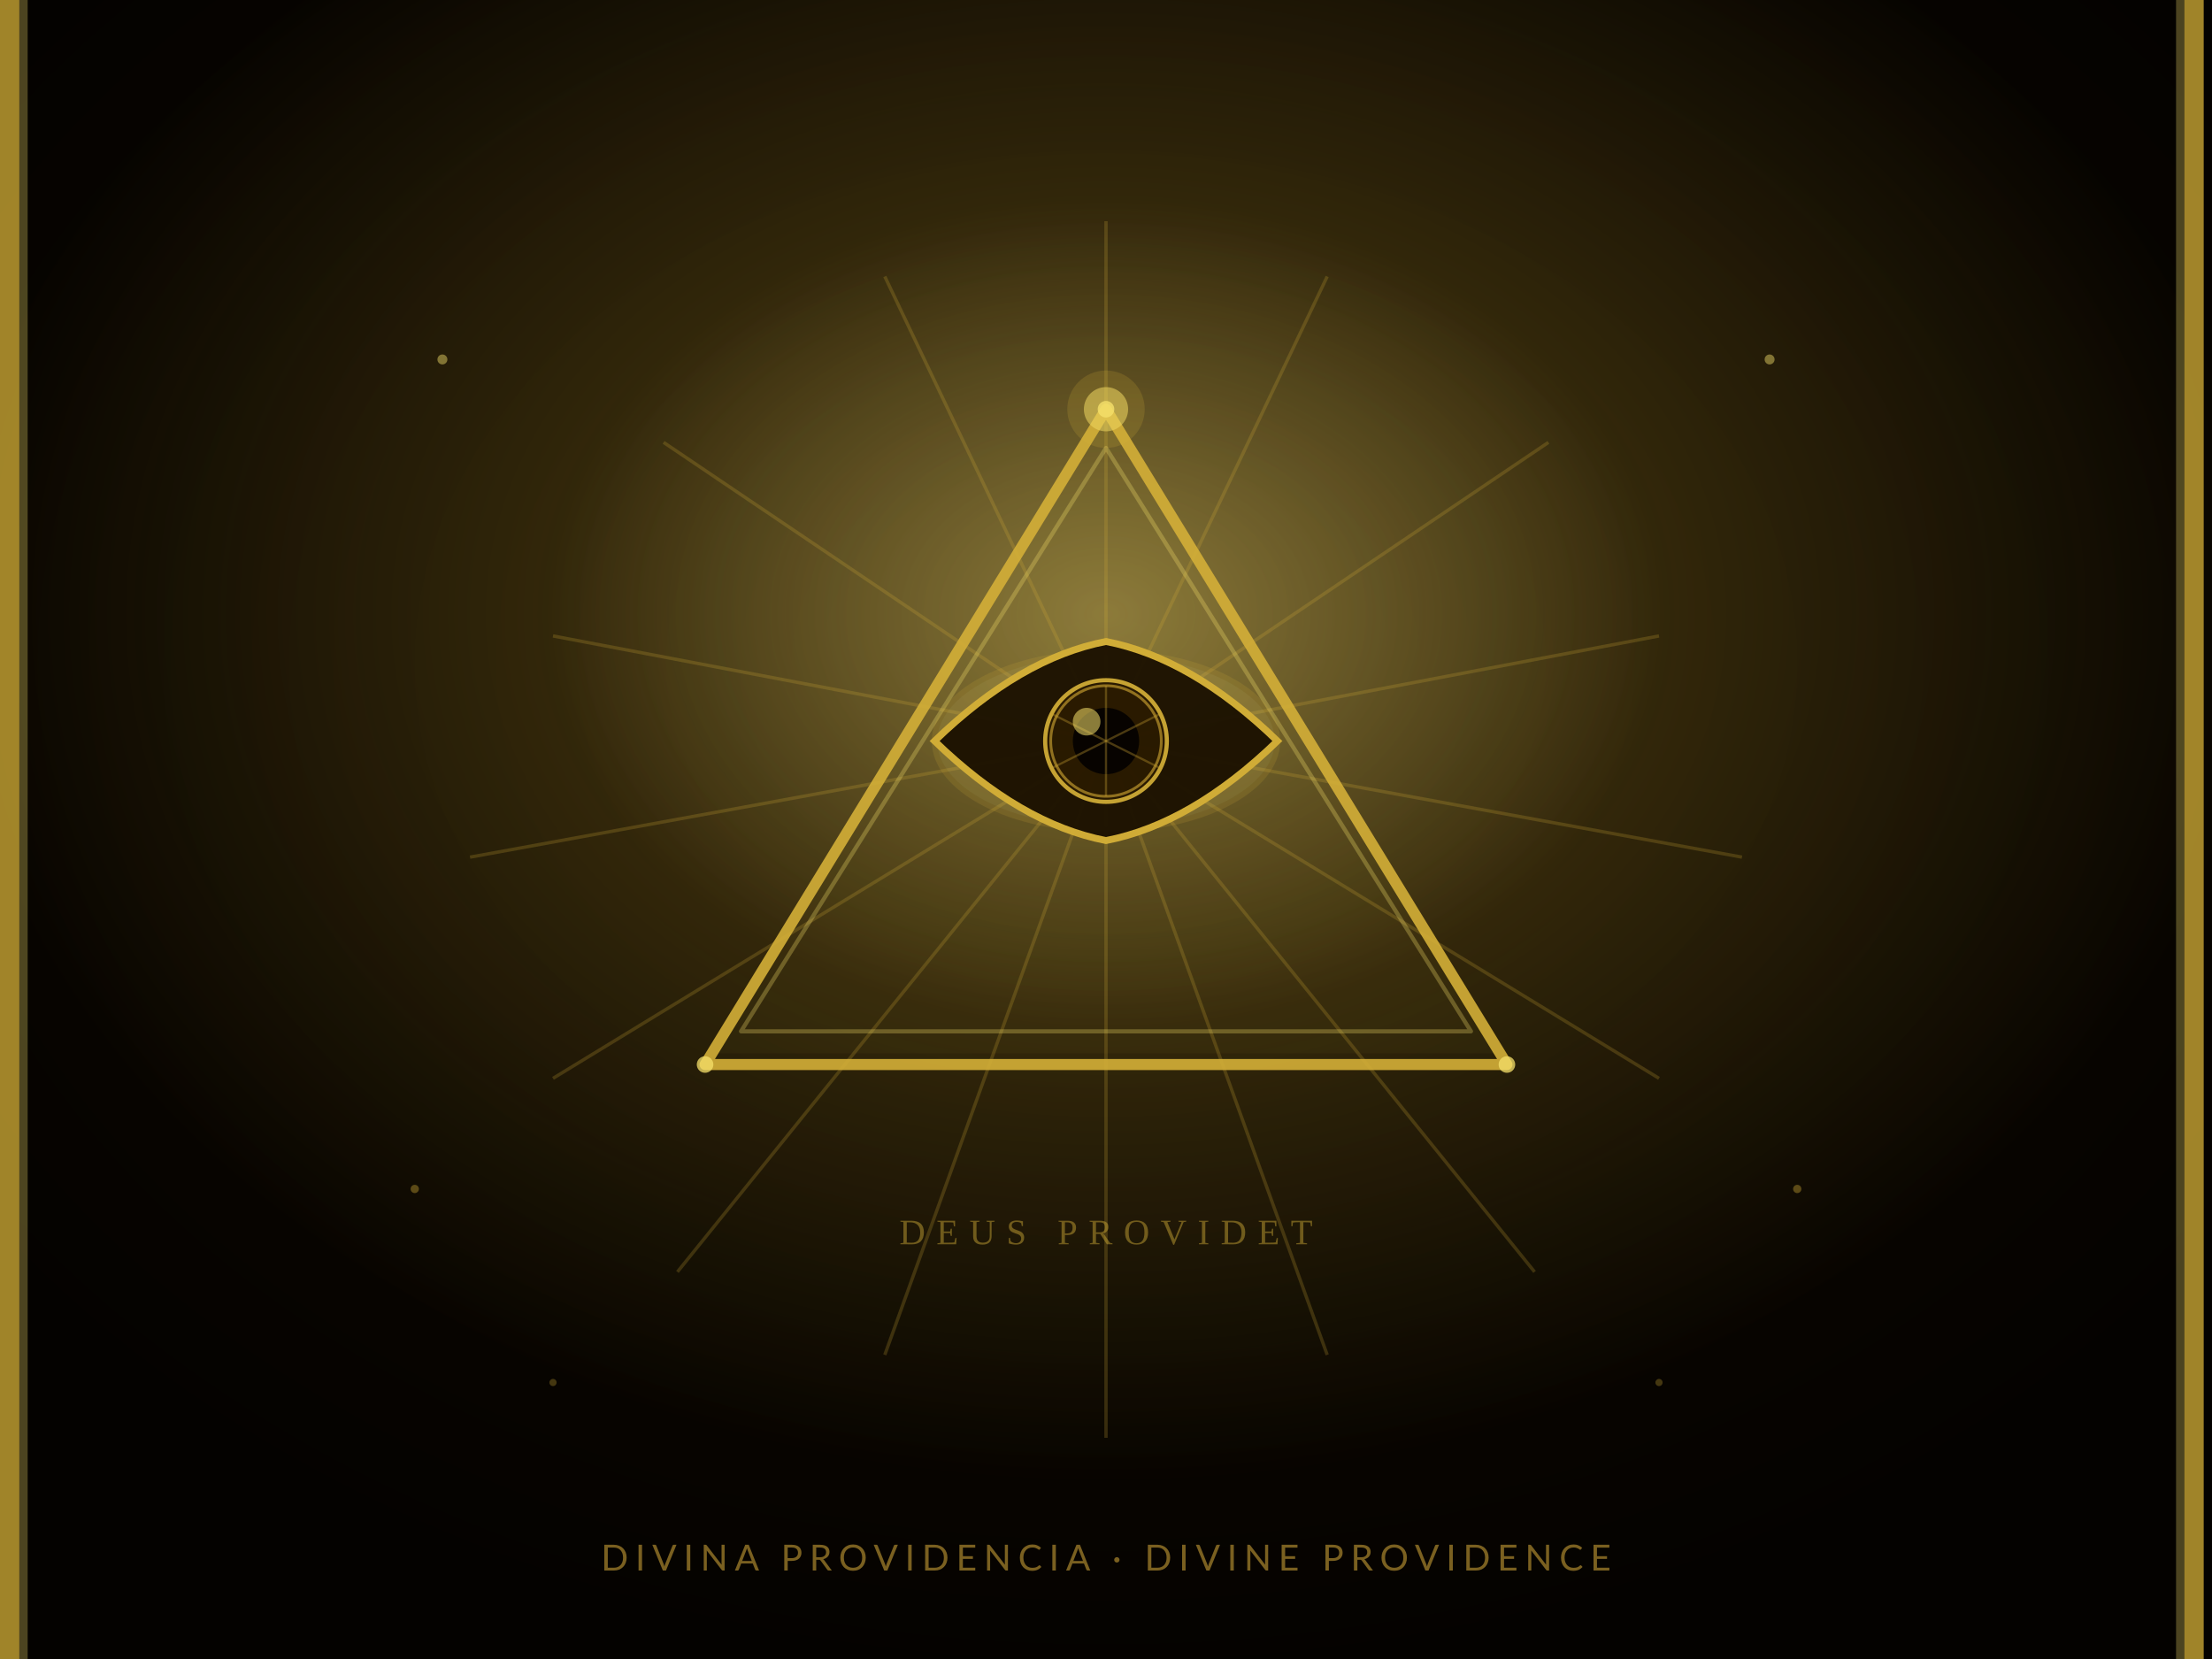
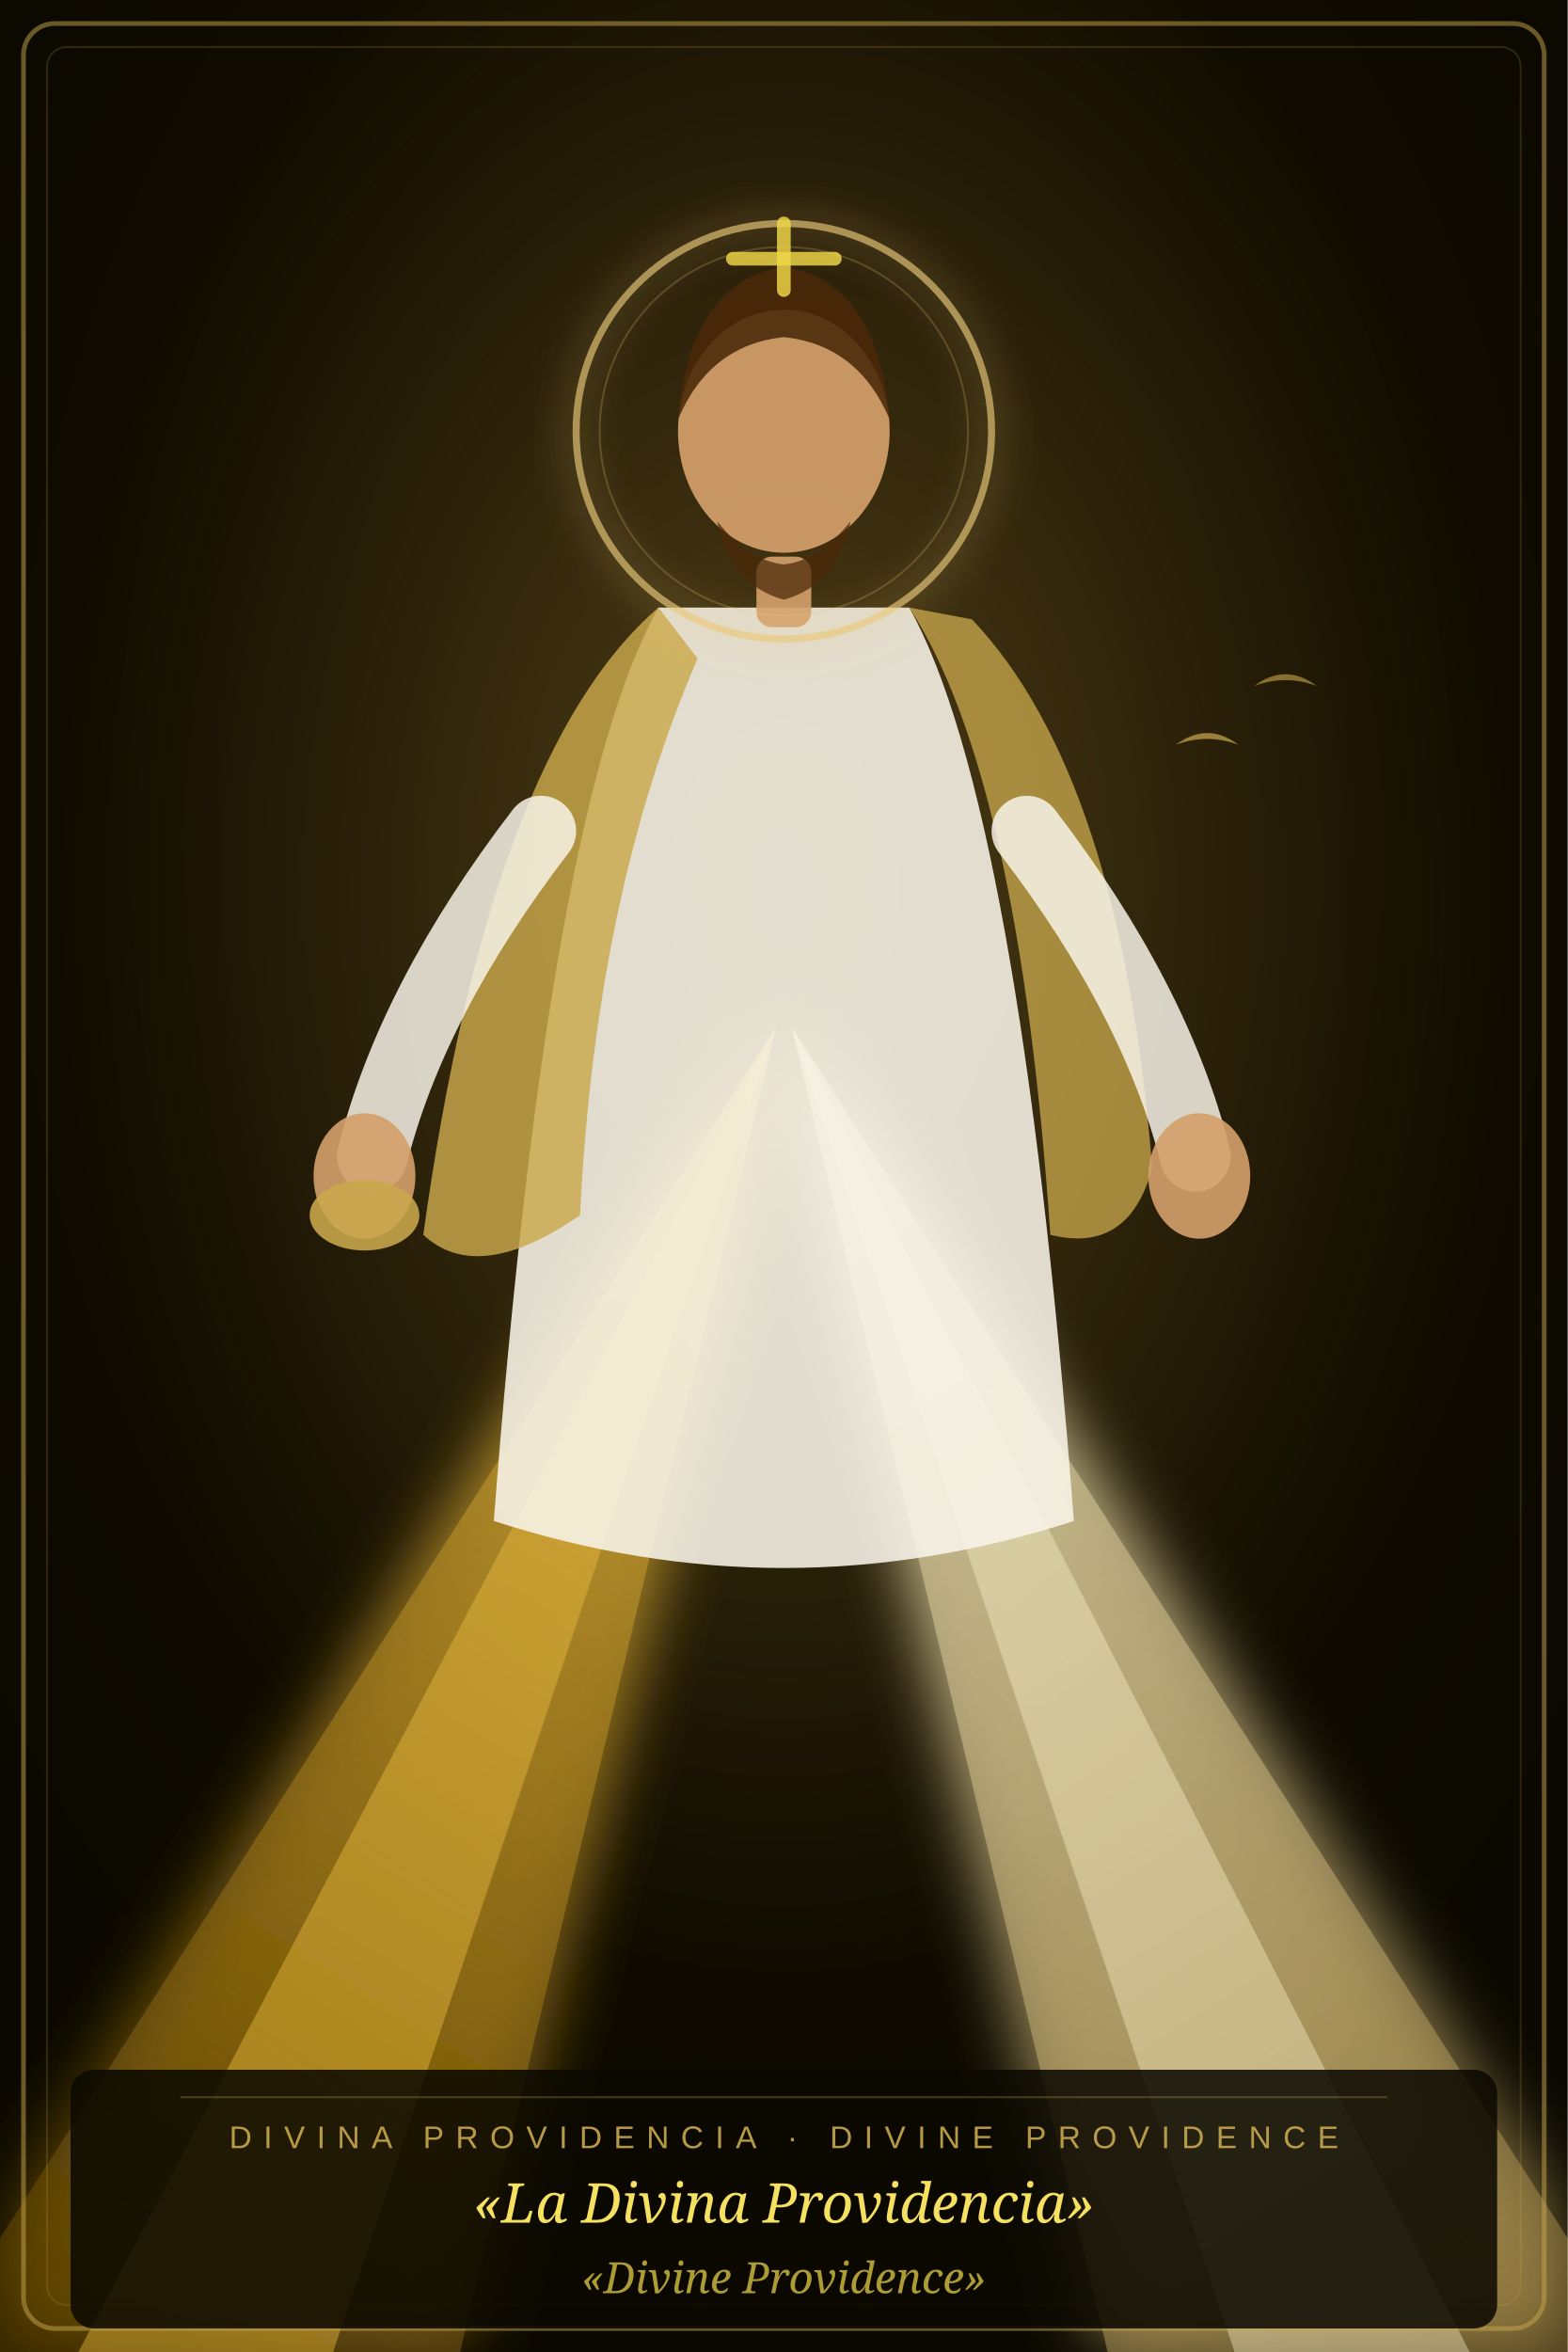
- <svg xmlns="http://www.w3.org/2000/svg" viewBox="0 0 800 600" width="800" height="600">
+ <svg xmlns="http://www.w3.org/2000/svg" viewBox="0 0 400 600">
  <defs>
-     <radialGradient id="pvBg" cx="50%" cy="40%" r="62%">
-       <stop offset="0%" stop-color="#150d00" />
-       <stop offset="100%" stop-color="#040200" />
+     <radialGradient id="pv-bg" cx="50%" cy="35%" r="65%">
+       <stop offset="0%" stop-color="#1c1200" />
+       <stop offset="100%" stop-color="#0a0800" />
    </radialGradient>
-     <radialGradient id="pvGlow" cx="50%" cy="37%" r="52%">
-       <stop offset="0%" stop-color="rgba(212,175,55,0.35)" />
-       <stop offset="100%" stop-color="rgba(212,175,55,0)" />
+     <radialGradient id="pv-atm" cx="50%" cy="38%" r="46%">
+       <stop offset="0%" stop-color="#c9a84c" stop-opacity="0.30" />
+       <stop offset="100%" stop-color="#c9a84c" stop-opacity="0" />
    </radialGradient>
-     <radialGradient id="pvGlow2" cx="50%" cy="37%" r="25%">
-       <stop offset="0%" stop-color="rgba(255,240,150,0.30)" />
-       <stop offset="100%" stop-color="rgba(255,240,150,0)" />
-     </radialGradient>
+     <linearGradient id="pv-r1" x1="50%" y1="0%" x2="10%" y2="100%">
+       <stop offset="0%" stop-color="#f0c040" stop-opacity="1" />
+       <stop offset="100%" stop-color="#8a6000" stop-opacity="0.4" />
+     </linearGradient>
+     <linearGradient id="pv-r2" x1="50%" y1="0%" x2="90%" y2="100%">
+       <stop offset="0%" stop-color="#fff8d0" stop-opacity="1" />
+       <stop offset="100%" stop-color="#e8c060" stop-opacity="0.4" />
+     </linearGradient>
+     <filter id="pv-gl">
+       <feGaussianBlur stdDeviation="9" result="b" />
+       <feMerge>
+         <feMergeNode in="b" />
+         <feMergeNode in="b" />
+         <feMergeNode in="SourceGraphic" />
+       </feMerge>
+     </filter>
+     <filter id="pv-g2">
+       <feGaussianBlur stdDeviation="5" result="b" />
+       <feMerge>
+         <feMergeNode in="b" />
+         <feMergeNode in="SourceGraphic" />
+       </feMerge>
+     </filter>
  </defs>
-   <rect width="800" height="600" fill="url(#pvBg)" />
-   <rect width="800" height="600" fill="url(#pvGlow)" />
-   <rect width="800" height="600" fill="url(#pvGlow2)" />
-   <rect x="0" y="0" width="7" height="600" fill="#d4af37" opacity="0.75" />
-   <rect x="7" y="0" width="3" height="600" fill="#f5e06a" opacity="0.30" />
-   <rect x="790" y="0" width="7" height="600" fill="#d4af37" opacity="0.75" />
-   <rect x="787" y="0" width="3" height="600" fill="#f5e06a" opacity="0.30" />
-   <g stroke="#d4af37" stroke-width="1.2" opacity="0.22">
-     <line x1="400" y1="268" x2="400" y2="80" />
-     <line x1="400" y1="268" x2="560" y2="160" />
-     <line x1="400" y1="268" x2="630" y2="310" />
-     <line x1="400" y1="268" x2="555" y2="460" />
-     <line x1="400" y1="268" x2="400" y2="520" />
-     <line x1="400" y1="268" x2="245" y2="460" />
-     <line x1="400" y1="268" x2="170" y2="310" />
-     <line x1="400" y1="268" x2="240" y2="160" />
-     <line x1="400" y1="268" x2="480" y2="100" />
-     <line x1="400" y1="268" x2="600" y2="230" />
-     <line x1="400" y1="268" x2="600" y2="390" />
-     <line x1="400" y1="268" x2="480" y2="490" />
-     <line x1="400" y1="268" x2="320" y2="490" />
-     <line x1="400" y1="268" x2="200" y2="390" />
-     <line x1="400" y1="268" x2="200" y2="230" />
-     <line x1="400" y1="268" x2="320" y2="100" />
-   </g>
-   <polygon points="400,148 545,385 255,385" fill="none" stroke="#d4af37" stroke-width="4" stroke-linejoin="round" opacity="0.90" />
-   <polygon points="400,162 532,373 268,373" fill="none" stroke="#f5e06a" stroke-width="1.5" stroke-linejoin="round" opacity="0.30" />
-   <polygon points="400,152 541,381 259,381" fill="#d4af37" opacity="0.04" />
-   <circle cx="400" cy="148" r="8" fill="#f5e06a" opacity="0.55" />
-   <circle cx="400" cy="148" r="14" fill="#d4af37" opacity="0.18" />
-   <ellipse cx="400" cy="268" rx="62" ry="32" fill="#f5e06a" opacity="0.15" stroke="#d4af37" stroke-width="2" />
-   <path d="M 338 268 Q 369 238 400 232 Q 431 238 462 268 Q 431 298 400 304 Q 369 298 338 268 Z" fill="#1a1000" stroke="#d4af37" stroke-width="2.5" opacity="0.95" />
-   <circle cx="400" cy="268" r="22" fill="#2a1a00" stroke="#d4af37" stroke-width="1.5" opacity="0.92" />
-   <circle cx="400" cy="268" r="12" fill="#050200" opacity="0.95" />
-   <circle cx="400" cy="268" r="20" fill="none" stroke="#c8a030" stroke-width="1" opacity="0.65" />
-   <line x1="400" y1="248" x2="400" y2="288" stroke="#c8a030" stroke-width="0.8" opacity="0.35" />
-   <line x1="380" y1="258" x2="420" y2="278" stroke="#c8a030" stroke-width="0.8" opacity="0.35" />
-   <line x1="380" y1="278" x2="420" y2="258" stroke="#c8a030" stroke-width="0.8" opacity="0.35" />
-   <circle cx="393" cy="261" r="5" fill="#f5e06a" opacity="0.55" />
-   <circle cx="400" cy="148" r="3" fill="#f5e06a" opacity="0.80" />
-   <circle cx="545" cy="385" r="3" fill="#f5e06a" opacity="0.75" />
-   <circle cx="255" cy="385" r="3" fill="#f5e06a" opacity="0.75" />
-   <text x="400" y="450" text-anchor="middle" font-family="Georgia, 'Times New Roman', serif" font-size="13" fill="#d4af37" opacity="0.45" letter-spacing="4">DEUS PROVIDET</text>
-   <circle cx="160" cy="130" r="1.8" fill="#f5e06a" opacity="0.45" />
-   <circle cx="640" cy="130" r="1.8" fill="#f5e06a" opacity="0.45" />
-   <circle cx="150" cy="430" r="1.5" fill="#d4af37" opacity="0.38" />
-   <circle cx="650" cy="430" r="1.5" fill="#d4af37" opacity="0.38" />
-   <circle cx="200" cy="500" r="1.3" fill="#d4af37" opacity="0.30" />
-   <circle cx="600" cy="500" r="1.3" fill="#d4af37" opacity="0.30" />
-   <text x="400" y="568" text-anchor="middle" font-family="Lato, sans-serif" font-size="13" fill="#7a6020" letter-spacing="2.5">DIVINA PROVIDENCIA · DIVINE PROVIDENCE</text>
+   <rect width="400" height="600" fill="url(#pv-bg)" />
+   <rect width="400" height="600" fill="url(#pv-atm)" />
+   <polygon points="198,262 -25,610 115,610" fill="url(#pv-r1)" filter="url(#pv-gl)" opacity="0.75" />
+   <polygon points="198,262 20,600  85,600" fill="#f0c040" opacity="0.42" />
+   <polygon points="202,262 425,610 285,610" fill="url(#pv-r2)" filter="url(#pv-gl)" opacity="0.72" />
+   <polygon points="202,262 375,600 315,600" fill="#fff8d0" opacity="0.38" />
+   <path d="M168,155 Q140,205 126,388 Q200,412 274,388 Q260,205 232,155 Z" fill="#f8f4e8" opacity="0.88" />
+   <path d="M168,155 Q125,192 108,315 Q122,328 148,310 Q152,228 178,168 Z" fill="#c9a84c" opacity="0.82" />
+   <path d="M232,155 Q260,198 268,315 Q288,320 294,298 Q286,198 248,158 Z" fill="#c9a84c" opacity="0.76" />
+   <path d="M138,212 Q105,255 95,295" stroke="#f8f4e8" stroke-width="18" fill="none" stroke-linecap="round" opacity="0.84" />
+   <path d="M262,212 Q295,255 305,295" stroke="#f8f4e8" stroke-width="18" fill="none" stroke-linecap="round" opacity="0.84" />
+   <ellipse cx="93" cy="300" rx="13" ry="16" fill="#d4a06a" opacity="0.9" />
+   <ellipse cx="306" cy="300" rx="13" ry="16" fill="#d4a06a" opacity="0.9" />
+   <rect x="193" y="142" width="14" height="18" rx="4" fill="#d4a06a" opacity="0.9" />
+   <ellipse cx="200" cy="110" rx="27" ry="31" fill="#d4a06a" opacity="0.92" />
+   <path d="M173,107 Q176,72 200,68 Q224,72 227,107 Q219,88 200,86 Q181,88 173,107 Z" fill="#4a2808" opacity="0.88" />
+   <path d="M183,133 Q186,149 200,153 Q214,149 217,133 Q209,143 200,144 Q191,143 183,133 Z" fill="#4a2808" opacity="0.72" />
+   <circle cx="200" cy="110" r="53" fill="none" stroke="#e8c97a" stroke-width="1.8" stroke-opacity="0.65" filter="url(#pv-g2)" />
+   <circle cx="200" cy="110" r="47" fill="none" stroke="#e8c97a" stroke-width="0.5" stroke-opacity="0.22" />
+   <line x1="200" y1="57" x2="200" y2="74" stroke="#f0d848" stroke-width="3.5" stroke-linecap="round" stroke-opacity="0.82" />
+   <line x1="187" y1="66" x2="213" y2="66" stroke="#f0d848" stroke-width="3.5" stroke-linecap="round" stroke-opacity="0.82" />
+   <ellipse cx="93" cy="310" rx="14" ry="9" fill="#c9a84c" opacity="0.88" />
+   <path d="M300,190 Q308,184 316,190 Q308,187 300,190 Z" fill="#c9a84c" opacity="0.7" />
+   <path d="M320,175 Q328,169 336,175 Q328,172 320,175 Z" fill="#c9a84c" opacity="0.6" />
+   <rect x="6" y="6" width="388" height="588" rx="8" fill="none" stroke="#c9a84c" stroke-width="1.2" stroke-opacity="0.5" />
+   <rect x="12" y="12" width="376" height="576" rx="5" fill="none" stroke="#c9a84c" stroke-width="0.5" stroke-opacity="0.18" />
+   <rect x="18" y="528" width="364" height="66" rx="6" fill="#0a0800" opacity="0.86" />
+   <line x1="46" y1="535" x2="354" y2="535" stroke="#c9a84c" stroke-width="0.5" stroke-opacity="0.28" />
+   <text x="200" y="548" text-anchor="middle" font-family="Arial,sans-serif" font-size="8" fill="#c9a84c" letter-spacing="3" opacity="0.9">DIVINA PROVIDENCIA  ·  DIVINE PROVIDENCE</text>
+   <text x="200" y="567" text-anchor="middle" font-family="Georgia,serif" font-size="14" fill="#f5e060" font-style="italic">«La Divina Providencia»</text>
+   <text x="200" y="585" text-anchor="middle" font-family="Georgia,serif" font-size="11" fill="#d4c040" font-style="italic" opacity="0.8">«Divine Providence»</text>
</svg>
